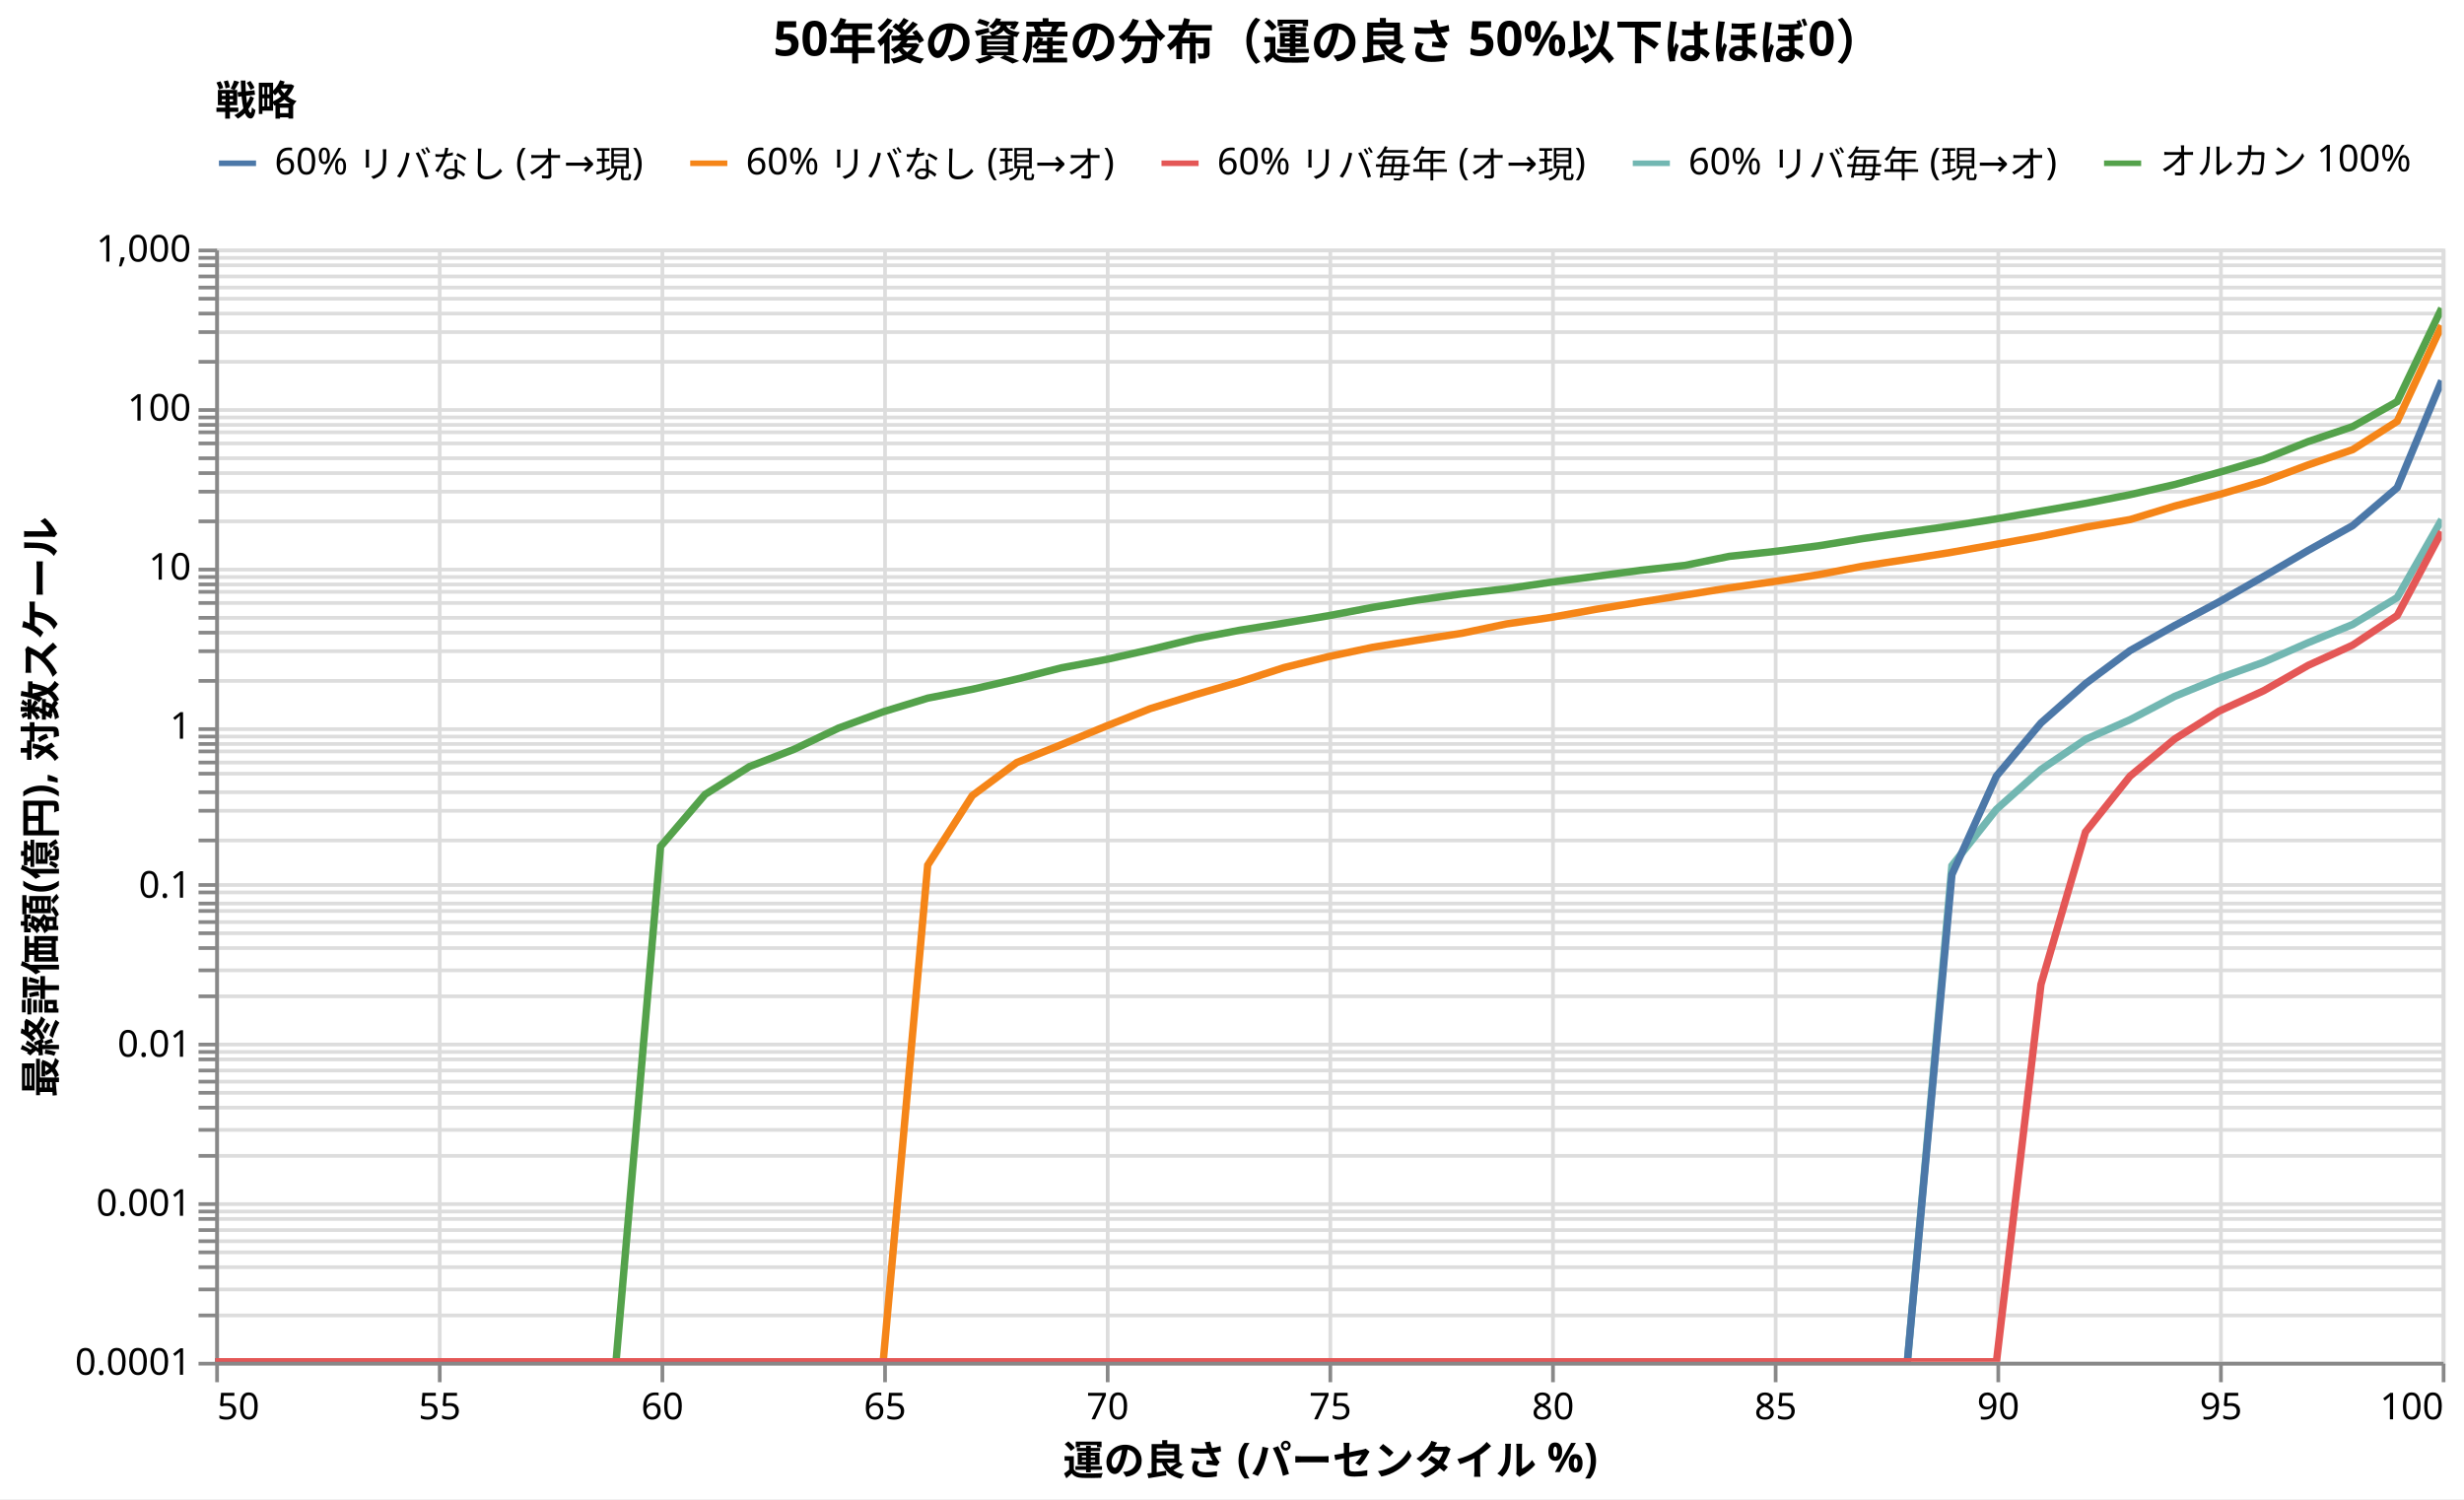
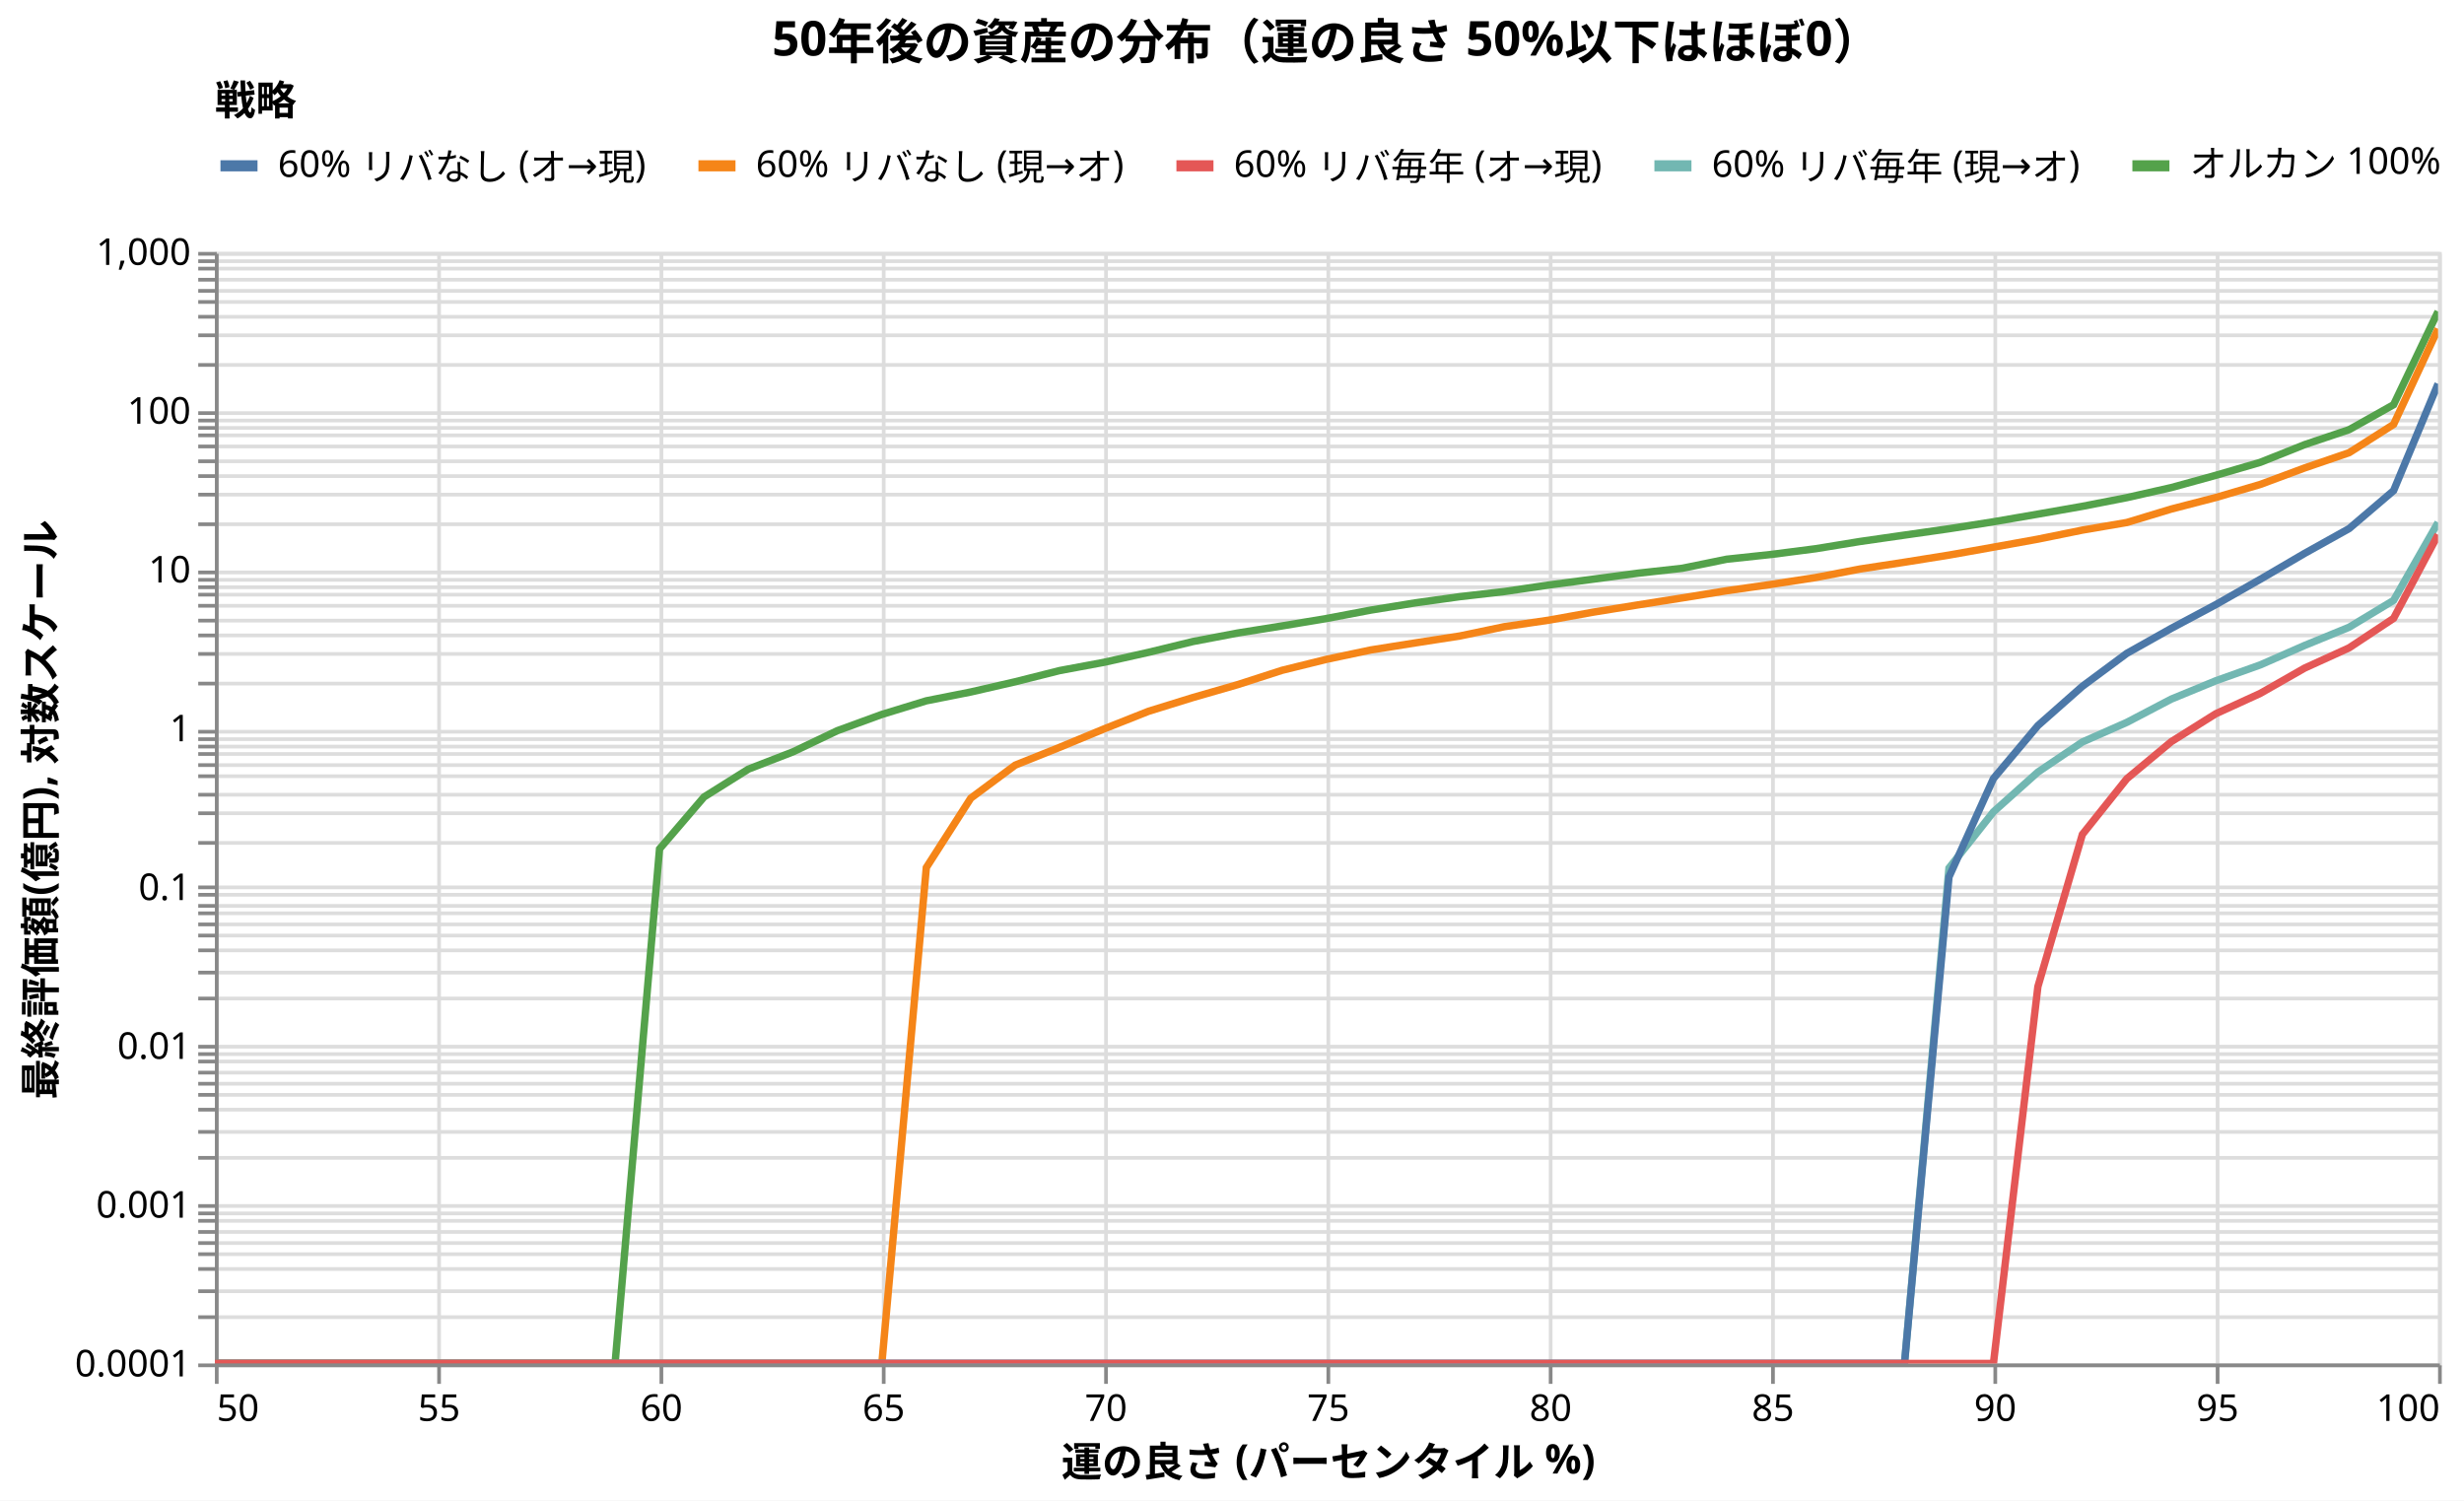
- <svg xmlns="http://www.w3.org/2000/svg" version="1.1" class="marks" width="664" height="404" viewBox="0 0 664 404">
-   <rect width="664" height="404" fill="white" />
-   <g fill="none" stroke-miterlimit="10" transform="translate(58,67)">
+ <svg xmlns="http://www.w3.org/2000/svg" version="1.1" class="marks" width="665" height="405" viewBox="0 0 665 405">
+   <rect width="665" height="405" fill="white" />
+   <g fill="none" stroke-miterlimit="10" transform="translate(58,68)">
    <g class="mark-group role-frame root" role="graphics-object" aria-roledescription="group mark container">
      <g transform="translate(0,0)">
        <path class="background" aria-hidden="true" d="M0.5,0.5h600v300h-600Z" stroke="#ddd" />
        <g>
          <g class="mark-group role-axis" aria-hidden="true">
            <g transform="translate(0.5,300.5)">
              <path class="background" aria-hidden="true" d="M0,0h0v0h0Z" pointer-events="none" />
              <g>
                <g class="mark-rule role-axis-grid" pointer-events="none">
                  <line transform="translate(0,-300)" x2="0" y2="300" stroke="#ddd" stroke-width="1" opacity="1" />
                  <line transform="translate(60,-300)" x2="0" y2="300" stroke="#ddd" stroke-width="1" opacity="1" />
                  <line transform="translate(120,-300)" x2="0" y2="300" stroke="#ddd" stroke-width="1" opacity="1" />
                  <line transform="translate(180,-300)" x2="0" y2="300" stroke="#ddd" stroke-width="1" opacity="1" />
                  <line transform="translate(240,-300)" x2="0" y2="300" stroke="#ddd" stroke-width="1" opacity="1" />
                  <line transform="translate(300,-300)" x2="0" y2="300" stroke="#ddd" stroke-width="1" opacity="1" />
                  <line transform="translate(360,-300)" x2="0" y2="300" stroke="#ddd" stroke-width="1" opacity="1" />
                  <line transform="translate(420,-300)" x2="0" y2="300" stroke="#ddd" stroke-width="1" opacity="1" />
                  <line transform="translate(480,-300)" x2="0" y2="300" stroke="#ddd" stroke-width="1" opacity="1" />
                  <line transform="translate(540,-300)" x2="0" y2="300" stroke="#ddd" stroke-width="1" opacity="1" />
                  <line transform="translate(600,-300)" x2="0" y2="300" stroke="#ddd" stroke-width="1" opacity="1" />
                </g>
              </g>
              <path class="foreground" aria-hidden="true" d="" pointer-events="none" display="none" />
            </g>
          </g>
          <g class="mark-group role-axis" aria-hidden="true">
            <g transform="translate(0.5,0.5)">
              <path class="background" aria-hidden="true" d="M0,0h0v0h0Z" pointer-events="none" />
              <g>
                <g class="mark-rule role-axis-grid" pointer-events="none">
                  <line transform="translate(0,300)" x2="600" y2="0" stroke="#ddd" stroke-width="1" opacity="1" />
                  <line transform="translate(0,287)" x2="600" y2="0" stroke="#ddd" stroke-width="1" opacity="1" />
                  <line transform="translate(0,280)" x2="600" y2="0" stroke="#ddd" stroke-width="1" opacity="1" />
                  <line transform="translate(0,274)" x2="600" y2="0" stroke="#ddd" stroke-width="1" opacity="1" />
                  <line transform="translate(0,270)" x2="600" y2="0" stroke="#ddd" stroke-width="1" opacity="1" />
                  <line transform="translate(0,267)" x2="600" y2="0" stroke="#ddd" stroke-width="1" opacity="1" />
                  <line transform="translate(0,264)" x2="600" y2="0" stroke="#ddd" stroke-width="1" opacity="1" />
                  <line transform="translate(0,261)" x2="600" y2="0" stroke="#ddd" stroke-width="1" opacity="1" />
                  <line transform="translate(0,259)" x2="600" y2="0" stroke="#ddd" stroke-width="1" opacity="1" />
                  <line transform="translate(0,257)" x2="600" y2="0" stroke="#ddd" stroke-width="1" opacity="1" />
                  <line transform="translate(0,244)" x2="600" y2="0" stroke="#ddd" stroke-width="1" opacity="1" />
                  <line transform="translate(0,237)" x2="600" y2="0" stroke="#ddd" stroke-width="1" opacity="1" />
                  <line transform="translate(0,231)" x2="600" y2="0" stroke="#ddd" stroke-width="1" opacity="1" />
                  <line transform="translate(0,227)" x2="600" y2="0" stroke="#ddd" stroke-width="1" opacity="1" />
                  <line transform="translate(0,224)" x2="600" y2="0" stroke="#ddd" stroke-width="1" opacity="1" />
                  <line transform="translate(0,221)" x2="600" y2="0" stroke="#ddd" stroke-width="1" opacity="1" />
                  <line transform="translate(0,218)" x2="600" y2="0" stroke="#ddd" stroke-width="1" opacity="1" />
                  <line transform="translate(0,216)" x2="600" y2="0" stroke="#ddd" stroke-width="1" opacity="1" />
                  <line transform="translate(0,214)" x2="600" y2="0" stroke="#ddd" stroke-width="1" opacity="1" />
                  <line transform="translate(0,201)" x2="600" y2="0" stroke="#ddd" stroke-width="1" opacity="1" />
                  <line transform="translate(0,194)" x2="600" y2="0" stroke="#ddd" stroke-width="1" opacity="1" />
                  <line transform="translate(0,188)" x2="600" y2="0" stroke="#ddd" stroke-width="1" opacity="1" />
                  <line transform="translate(0,184)" x2="600" y2="0" stroke="#ddd" stroke-width="1" opacity="1" />
                  <line transform="translate(0,181)" x2="600" y2="0" stroke="#ddd" stroke-width="1" opacity="1" />
                  <line transform="translate(0,178)" x2="600" y2="0" stroke="#ddd" stroke-width="1" opacity="1" />
                  <line transform="translate(0,176)" x2="600" y2="0" stroke="#ddd" stroke-width="1" opacity="1" />
                  <line transform="translate(0,173)" x2="600" y2="0" stroke="#ddd" stroke-width="1" opacity="1" />
                  <line transform="translate(0,171)" x2="600" y2="0" stroke="#ddd" stroke-width="1" opacity="1" />
                  <line transform="translate(0,159)" x2="600" y2="0" stroke="#ddd" stroke-width="1" opacity="1" />
                  <line transform="translate(0,151)" x2="600" y2="0" stroke="#ddd" stroke-width="1" opacity="1" />
                  <line transform="translate(0,146)" x2="600" y2="0" stroke="#ddd" stroke-width="1" opacity="1" />
                  <line transform="translate(0,141)" x2="600" y2="0" stroke="#ddd" stroke-width="1" opacity="1" />
                  <line transform="translate(0,138)" x2="600" y2="0" stroke="#ddd" stroke-width="1" opacity="1" />
                  <line transform="translate(0,135)" x2="600" y2="0" stroke="#ddd" stroke-width="1" opacity="1" />
                  <line transform="translate(0,133)" x2="600" y2="0" stroke="#ddd" stroke-width="1" opacity="1" />
                  <line transform="translate(0,131)" x2="600" y2="0" stroke="#ddd" stroke-width="1" opacity="1" />
                  <line transform="translate(0,129)" x2="600" y2="0" stroke="#ddd" stroke-width="1" opacity="1" />
                  <line transform="translate(0,116)" x2="600" y2="0" stroke="#ddd" stroke-width="1" opacity="1" />
                  <line transform="translate(0,108)" x2="600" y2="0" stroke="#ddd" stroke-width="1" opacity="1" />
                  <line transform="translate(0,103)" x2="600" y2="0" stroke="#ddd" stroke-width="1" opacity="1" />
                  <line transform="translate(0,99)" x2="600" y2="0" stroke="#ddd" stroke-width="1" opacity="1" />
                  <line transform="translate(0,95)" x2="600" y2="0" stroke="#ddd" stroke-width="1" opacity="1" />
                  <line transform="translate(0,92)" x2="600" y2="0" stroke="#ddd" stroke-width="1" opacity="1" />
                  <line transform="translate(0,90)" x2="600" y2="0" stroke="#ddd" stroke-width="1" opacity="1" />
                  <line transform="translate(0,88)" x2="600" y2="0" stroke="#ddd" stroke-width="1" opacity="1" />
                  <line transform="translate(0,86)" x2="600" y2="0" stroke="#ddd" stroke-width="1" opacity="1" />
                  <line transform="translate(0,73)" x2="600" y2="0" stroke="#ddd" stroke-width="1" opacity="1" />
                  <line transform="translate(0,65)" x2="600" y2="0" stroke="#ddd" stroke-width="1" opacity="1" />
                  <line transform="translate(0,60)" x2="600" y2="0" stroke="#ddd" stroke-width="1" opacity="1" />
                  <line transform="translate(0,56)" x2="600" y2="0" stroke="#ddd" stroke-width="1" opacity="1" />
                  <line transform="translate(0,52)" x2="600" y2="0" stroke="#ddd" stroke-width="1" opacity="1" />
                  <line transform="translate(0,49)" x2="600" y2="0" stroke="#ddd" stroke-width="1" opacity="1" />
                  <line transform="translate(0,47)" x2="600" y2="0" stroke="#ddd" stroke-width="1" opacity="1" />
                  <line transform="translate(0,45)" x2="600" y2="0" stroke="#ddd" stroke-width="1" opacity="1" />
                  <line transform="translate(0,43)" x2="600" y2="0" stroke="#ddd" stroke-width="1" opacity="1" />
                  <line transform="translate(0,30)" x2="600" y2="0" stroke="#ddd" stroke-width="1" opacity="1" />
                  <line transform="translate(0,22)" x2="600" y2="0" stroke="#ddd" stroke-width="1" opacity="1" />
                  <line transform="translate(0,17)" x2="600" y2="0" stroke="#ddd" stroke-width="1" opacity="1" />
                  <line transform="translate(0,13)" x2="600" y2="0" stroke="#ddd" stroke-width="1" opacity="1" />
                  <line transform="translate(0,10)" x2="600" y2="0" stroke="#ddd" stroke-width="1" opacity="1" />
                  <line transform="translate(0,7)" x2="600" y2="0" stroke="#ddd" stroke-width="1" opacity="1" />
                  <line transform="translate(0,4)" x2="600" y2="0" stroke="#ddd" stroke-width="1" opacity="1" />
                  <line transform="translate(0,2)" x2="600" y2="0" stroke="#ddd" stroke-width="1" opacity="1" />
                  <line transform="translate(0,0)" x2="600" y2="0" stroke="#ddd" stroke-width="1" opacity="1" />
                </g>
              </g>
              <path class="foreground" aria-hidden="true" d="" pointer-events="none" display="none" />
            </g>
          </g>
          <g class="mark-group role-axis" role="graphics-symbol" aria-roledescription="axis" aria-label="X-axis titled '運の良さ (パーセンタイル %)' for a linear scale with values from 50 to 100">
            <g transform="translate(0.5,300.5)">
              <path class="background" aria-hidden="true" d="M0,0h0v0h0Z" pointer-events="none" />
              <g>
                <g class="mark-rule role-axis-tick" pointer-events="none">
                  <line transform="translate(0,0)" x2="0" y2="5" stroke="#888" stroke-width="1" opacity="1" />
                  <line transform="translate(60,0)" x2="0" y2="5" stroke="#888" stroke-width="1" opacity="1" />
                  <line transform="translate(120,0)" x2="0" y2="5" stroke="#888" stroke-width="1" opacity="1" />
                  <line transform="translate(180,0)" x2="0" y2="5" stroke="#888" stroke-width="1" opacity="1" />
                  <line transform="translate(240,0)" x2="0" y2="5" stroke="#888" stroke-width="1" opacity="1" />
                  <line transform="translate(300,0)" x2="0" y2="5" stroke="#888" stroke-width="1" opacity="1" />
                  <line transform="translate(360,0)" x2="0" y2="5" stroke="#888" stroke-width="1" opacity="1" />
                  <line transform="translate(420,0)" x2="0" y2="5" stroke="#888" stroke-width="1" opacity="1" />
                  <line transform="translate(480,0)" x2="0" y2="5" stroke="#888" stroke-width="1" opacity="1" />
                  <line transform="translate(540,0)" x2="0" y2="5" stroke="#888" stroke-width="1" opacity="1" />
                  <line transform="translate(600,0)" x2="0" y2="5" stroke="#888" stroke-width="1" opacity="1" />
                </g>
                <g class="mark-text role-axis-label" pointer-events="none">
                  <text text-anchor="start" transform="translate(0,15)" font-family="sans-serif" font-size="10px" fill="#000" opacity="1">50</text>
                  <text text-anchor="middle" transform="translate(60,15)" font-family="sans-serif" font-size="10px" fill="#000" opacity="1">55</text>
                  <text text-anchor="middle" transform="translate(120,15)" font-family="sans-serif" font-size="10px" fill="#000" opacity="1">60</text>
                  <text text-anchor="middle" transform="translate(180,15)" font-family="sans-serif" font-size="10px" fill="#000" opacity="1">65</text>
                  <text text-anchor="middle" transform="translate(240,15)" font-family="sans-serif" font-size="10px" fill="#000" opacity="1">70</text>
                  <text text-anchor="middle" transform="translate(300,15)" font-family="sans-serif" font-size="10px" fill="#000" opacity="1">75</text>
                  <text text-anchor="middle" transform="translate(360,15)" font-family="sans-serif" font-size="10px" fill="#000" opacity="1">80</text>
                  <text text-anchor="middle" transform="translate(420,15)" font-family="sans-serif" font-size="10px" fill="#000" opacity="1">85</text>
                  <text text-anchor="middle" transform="translate(480,15)" font-family="sans-serif" font-size="10px" fill="#000" opacity="1">90</text>
                  <text text-anchor="middle" transform="translate(540,15)" font-family="sans-serif" font-size="10px" fill="#000" opacity="1">95</text>
                  <text text-anchor="end" transform="translate(600,15)" font-family="sans-serif" font-size="10px" fill="#000" opacity="1">100</text>
                </g>
                <g class="mark-rule role-axis-domain" pointer-events="none">
                  <line transform="translate(0,0)" x2="600" y2="0" stroke="#888" stroke-width="1" opacity="1" />
                </g>
                <g class="mark-text role-axis-title" pointer-events="none">
                  <text text-anchor="middle" transform="translate(300,30)" font-family="sans-serif" font-size="11px" font-weight="bold" fill="#000" opacity="1">運の良さ (パーセンタイル %)</text>
                </g>
              </g>
              <path class="foreground" aria-hidden="true" d="" pointer-events="none" display="none" />
            </g>
          </g>
          <g class="mark-group role-axis" role="graphics-symbol" aria-roledescription="axis" aria-label="Y-axis titled '最終評価額(億円), 対数スケール' for a log scale with values from 0.0001 to 1,000">
            <g transform="translate(0.5,0.5)">
              <path class="background" aria-hidden="true" d="M0,0h0v0h0Z" pointer-events="none" />
              <g>
                <g class="mark-rule role-axis-tick" pointer-events="none">
                  <line transform="translate(0,300)" x2="-5" y2="0" stroke="#888" stroke-width="1" opacity="1" />
                  <line transform="translate(0,287)" x2="-5" y2="0" stroke="#888" stroke-width="1" opacity="1" />
                  <line transform="translate(0,280)" x2="-5" y2="0" stroke="#888" stroke-width="1" opacity="1" />
                  <line transform="translate(0,274)" x2="-5" y2="0" stroke="#888" stroke-width="1" opacity="1" />
                  <line transform="translate(0,270)" x2="-5" y2="0" stroke="#888" stroke-width="1" opacity="1" />
                  <line transform="translate(0,267)" x2="-5" y2="0" stroke="#888" stroke-width="1" opacity="1" />
                  <line transform="translate(0,264)" x2="-5" y2="0" stroke="#888" stroke-width="1" opacity="1" />
                  <line transform="translate(0,261)" x2="-5" y2="0" stroke="#888" stroke-width="1" opacity="1" />
                  <line transform="translate(0,259)" x2="-5" y2="0" stroke="#888" stroke-width="1" opacity="1" />
                  <line transform="translate(0,257)" x2="-5" y2="0" stroke="#888" stroke-width="1" opacity="1" />
                  <line transform="translate(0,244)" x2="-5" y2="0" stroke="#888" stroke-width="1" opacity="1" />
                  <line transform="translate(0,237)" x2="-5" y2="0" stroke="#888" stroke-width="1" opacity="1" />
                  <line transform="translate(0,231)" x2="-5" y2="0" stroke="#888" stroke-width="1" opacity="1" />
                  <line transform="translate(0,227)" x2="-5" y2="0" stroke="#888" stroke-width="1" opacity="1" />
                  <line transform="translate(0,224)" x2="-5" y2="0" stroke="#888" stroke-width="1" opacity="1" />
                  <line transform="translate(0,221)" x2="-5" y2="0" stroke="#888" stroke-width="1" opacity="1" />
                  <line transform="translate(0,218)" x2="-5" y2="0" stroke="#888" stroke-width="1" opacity="1" />
                  <line transform="translate(0,216)" x2="-5" y2="0" stroke="#888" stroke-width="1" opacity="1" />
                  <line transform="translate(0,214)" x2="-5" y2="0" stroke="#888" stroke-width="1" opacity="1" />
                  <line transform="translate(0,201)" x2="-5" y2="0" stroke="#888" stroke-width="1" opacity="1" />
                  <line transform="translate(0,194)" x2="-5" y2="0" stroke="#888" stroke-width="1" opacity="1" />
                  <line transform="translate(0,188)" x2="-5" y2="0" stroke="#888" stroke-width="1" opacity="1" />
                  <line transform="translate(0,184)" x2="-5" y2="0" stroke="#888" stroke-width="1" opacity="1" />
                  <line transform="translate(0,181)" x2="-5" y2="0" stroke="#888" stroke-width="1" opacity="1" />
                  <line transform="translate(0,178)" x2="-5" y2="0" stroke="#888" stroke-width="1" opacity="1" />
                  <line transform="translate(0,176)" x2="-5" y2="0" stroke="#888" stroke-width="1" opacity="1" />
                  <line transform="translate(0,173)" x2="-5" y2="0" stroke="#888" stroke-width="1" opacity="1" />
                  <line transform="translate(0,171)" x2="-5" y2="0" stroke="#888" stroke-width="1" opacity="1" />
                  <line transform="translate(0,159)" x2="-5" y2="0" stroke="#888" stroke-width="1" opacity="1" />
                  <line transform="translate(0,151)" x2="-5" y2="0" stroke="#888" stroke-width="1" opacity="1" />
                  <line transform="translate(0,146)" x2="-5" y2="0" stroke="#888" stroke-width="1" opacity="1" />
                  <line transform="translate(0,141)" x2="-5" y2="0" stroke="#888" stroke-width="1" opacity="1" />
                  <line transform="translate(0,138)" x2="-5" y2="0" stroke="#888" stroke-width="1" opacity="1" />
                  <line transform="translate(0,135)" x2="-5" y2="0" stroke="#888" stroke-width="1" opacity="1" />
                  <line transform="translate(0,133)" x2="-5" y2="0" stroke="#888" stroke-width="1" opacity="1" />
                  <line transform="translate(0,131)" x2="-5" y2="0" stroke="#888" stroke-width="1" opacity="1" />
                  <line transform="translate(0,129)" x2="-5" y2="0" stroke="#888" stroke-width="1" opacity="1" />
                  <line transform="translate(0,116)" x2="-5" y2="0" stroke="#888" stroke-width="1" opacity="1" />
                  <line transform="translate(0,108)" x2="-5" y2="0" stroke="#888" stroke-width="1" opacity="1" />
                  <line transform="translate(0,103)" x2="-5" y2="0" stroke="#888" stroke-width="1" opacity="1" />
                  <line transform="translate(0,99)" x2="-5" y2="0" stroke="#888" stroke-width="1" opacity="1" />
                  <line transform="translate(0,95)" x2="-5" y2="0" stroke="#888" stroke-width="1" opacity="1" />
                  <line transform="translate(0,92)" x2="-5" y2="0" stroke="#888" stroke-width="1" opacity="1" />
                  <line transform="translate(0,90)" x2="-5" y2="0" stroke="#888" stroke-width="1" opacity="1" />
                  <line transform="translate(0,88)" x2="-5" y2="0" stroke="#888" stroke-width="1" opacity="1" />
                  <line transform="translate(0,86)" x2="-5" y2="0" stroke="#888" stroke-width="1" opacity="1" />
                  <line transform="translate(0,73)" x2="-5" y2="0" stroke="#888" stroke-width="1" opacity="1" />
                  <line transform="translate(0,65)" x2="-5" y2="0" stroke="#888" stroke-width="1" opacity="1" />
                  <line transform="translate(0,60)" x2="-5" y2="0" stroke="#888" stroke-width="1" opacity="1" />
                  <line transform="translate(0,56)" x2="-5" y2="0" stroke="#888" stroke-width="1" opacity="1" />
                  <line transform="translate(0,52)" x2="-5" y2="0" stroke="#888" stroke-width="1" opacity="1" />
                  <line transform="translate(0,49)" x2="-5" y2="0" stroke="#888" stroke-width="1" opacity="1" />
                  <line transform="translate(0,47)" x2="-5" y2="0" stroke="#888" stroke-width="1" opacity="1" />
                  <line transform="translate(0,45)" x2="-5" y2="0" stroke="#888" stroke-width="1" opacity="1" />
                  <line transform="translate(0,43)" x2="-5" y2="0" stroke="#888" stroke-width="1" opacity="1" />
                  <line transform="translate(0,30)" x2="-5" y2="0" stroke="#888" stroke-width="1" opacity="1" />
                  <line transform="translate(0,22)" x2="-5" y2="0" stroke="#888" stroke-width="1" opacity="1" />
                  <line transform="translate(0,17)" x2="-5" y2="0" stroke="#888" stroke-width="1" opacity="1" />
                  <line transform="translate(0,13)" x2="-5" y2="0" stroke="#888" stroke-width="1" opacity="1" />
                  <line transform="translate(0,10)" x2="-5" y2="0" stroke="#888" stroke-width="1" opacity="1" />
                  <line transform="translate(0,7)" x2="-5" y2="0" stroke="#888" stroke-width="1" opacity="1" />
                  <line transform="translate(0,4)" x2="-5" y2="0" stroke="#888" stroke-width="1" opacity="1" />
                  <line transform="translate(0,2)" x2="-5" y2="0" stroke="#888" stroke-width="1" opacity="1" />
                  <line transform="translate(0,0)" x2="-5" y2="0" stroke="#888" stroke-width="1" opacity="1" />
                </g>
                <g class="mark-text role-axis-label" pointer-events="none">
                  <text text-anchor="end" transform="translate(-7,303)" font-family="sans-serif" font-size="10px" fill="#000" opacity="1">0.0001</text>
                  <text text-anchor="end" transform="translate(-7,290.0987)" font-family="sans-serif" font-size="10px" fill="#000" opacity="1" />
                  <text text-anchor="end" transform="translate(-7,282.5519)" font-family="sans-serif" font-size="10px" fill="#000" opacity="1" />
                  <text text-anchor="end" transform="translate(-7,277.1974)" font-family="sans-serif" font-size="10px" fill="#000" opacity="1" />
                  <text text-anchor="end" transform="translate(-7,273.0441)" font-family="sans-serif" font-size="10px" fill="#000" opacity="1" />
                  <text text-anchor="end" transform="translate(-7,269.6507)" font-family="sans-serif" font-size="10px" fill="#000" opacity="1" />
                  <text text-anchor="end" transform="translate(-7,266.7815)" font-family="sans-serif" font-size="10px" fill="#000" opacity="1" />
                  <text text-anchor="end" transform="translate(-7,264.2961)" font-family="sans-serif" font-size="10px" fill="#000" opacity="1" />
                  <text text-anchor="end" transform="translate(-7,262.1039)" font-family="sans-serif" font-size="10px" fill="#000" opacity="1" />
                  <text text-anchor="end" transform="translate(-7,260.1429)" font-family="sans-serif" font-size="10px" fill="#000" opacity="1">0.001</text>
                  <text text-anchor="end" transform="translate(-7,247.2416)" font-family="sans-serif" font-size="10px" fill="#000" opacity="1" />
                  <text text-anchor="end" transform="translate(-7,239.6948)" font-family="sans-serif" font-size="10px" fill="#000" opacity="1" />
                  <text text-anchor="end" transform="translate(-7,234.3403)" font-family="sans-serif" font-size="10px" fill="#000" opacity="1" />
                  <text text-anchor="end" transform="translate(-7,230.187)" font-family="sans-serif" font-size="10px" fill="#000" opacity="1" />
                  <text text-anchor="end" transform="translate(-7,226.7935)" font-family="sans-serif" font-size="10px" fill="#000" opacity="1" />
                  <text text-anchor="end" transform="translate(-7,223.9244)" font-family="sans-serif" font-size="10px" fill="#000" opacity="1" />
                  <text text-anchor="end" transform="translate(-7,221.439)" font-family="sans-serif" font-size="10px" fill="#000" opacity="1" />
                  <text text-anchor="end" transform="translate(-7,219.2467)" font-family="sans-serif" font-size="10px" fill="#000" opacity="1" />
                  <text text-anchor="end" transform="translate(-7,217.2857)" font-family="sans-serif" font-size="10px" fill="#000" opacity="1">0.01</text>
                  <text text-anchor="end" transform="translate(-7,204.3844)" font-family="sans-serif" font-size="10px" fill="#000" opacity="1" />
                  <text text-anchor="end" transform="translate(-7,196.8377)" font-family="sans-serif" font-size="10px" fill="#000" opacity="1" />
                  <text text-anchor="end" transform="translate(-7,191.4831)" font-family="sans-serif" font-size="10px" fill="#000" opacity="1" />
                  <text text-anchor="end" transform="translate(-7,187.3299)" font-family="sans-serif" font-size="10px" fill="#000" opacity="1" />
                  <text text-anchor="end" transform="translate(-7,183.9364)" font-family="sans-serif" font-size="10px" fill="#000" opacity="1" />
                  <text text-anchor="end" transform="translate(-7,181.0672)" font-family="sans-serif" font-size="10px" fill="#000" opacity="1" />
                  <text text-anchor="end" transform="translate(-7,178.5819)" font-family="sans-serif" font-size="10px" fill="#000" opacity="1" />
                  <text text-anchor="end" transform="translate(-7,176.3896)" font-family="sans-serif" font-size="10px" fill="#000" opacity="1" />
                  <text text-anchor="end" transform="translate(-7,174.4286)" font-family="sans-serif" font-size="10px" fill="#000" opacity="1">0.1</text>
                  <text text-anchor="end" transform="translate(-7,161.5273)" font-family="sans-serif" font-size="10px" fill="#000" opacity="1" />
                  <text text-anchor="end" transform="translate(-7,153.9805)" font-family="sans-serif" font-size="10px" fill="#000" opacity="1" />
                  <text text-anchor="end" transform="translate(-7,148.626)" font-family="sans-serif" font-size="10px" fill="#000" opacity="1" />
                  <text text-anchor="end" transform="translate(-7,144.4727)" font-family="sans-serif" font-size="10px" fill="#000" opacity="1" />
                  <text text-anchor="end" transform="translate(-7,141.0792)" font-family="sans-serif" font-size="10px" fill="#000" opacity="1" />
                  <text text-anchor="end" transform="translate(-7,138.2101)" font-family="sans-serif" font-size="10px" fill="#000" opacity="1" />
                  <text text-anchor="end" transform="translate(-7,135.7247)" font-family="sans-serif" font-size="10px" fill="#000" opacity="1" />
                  <text text-anchor="end" transform="translate(-7,133.5325)" font-family="sans-serif" font-size="10px" fill="#000" opacity="1" />
                  <text text-anchor="end" transform="translate(-7,131.5714)" font-family="sans-serif" font-size="10px" fill="#000" opacity="1">1</text>
                  <text text-anchor="end" transform="translate(-7,118.6701)" font-family="sans-serif" font-size="10px" fill="#000" opacity="1" />
                  <text text-anchor="end" transform="translate(-7,111.1234)" font-family="sans-serif" font-size="10px" fill="#000" opacity="1" />
                  <text text-anchor="end" transform="translate(-7,105.7689)" font-family="sans-serif" font-size="10px" fill="#000" opacity="1" />
                  <text text-anchor="end" transform="translate(-7,101.6156)" font-family="sans-serif" font-size="10px" fill="#000" opacity="1" />
                  <text text-anchor="end" transform="translate(-7,98.22209)" font-family="sans-serif" font-size="10px" fill="#000" opacity="1" />
                  <text text-anchor="end" transform="translate(-7,95.35294)" font-family="sans-serif" font-size="10px" fill="#000" opacity="1" />
                  <text text-anchor="end" transform="translate(-7,92.86757)" font-family="sans-serif" font-size="10px" fill="#000" opacity="1" />
                  <text text-anchor="end" transform="translate(-7,90.67532)" font-family="sans-serif" font-size="10px" fill="#000" opacity="1" />
                  <text text-anchor="end" transform="translate(-7,88.71429)" font-family="sans-serif" font-size="10px" fill="#000" opacity="1">10</text>
                  <text text-anchor="end" transform="translate(-7,75.813)" font-family="sans-serif" font-size="10px" fill="#000" opacity="1" />
                  <text text-anchor="end" transform="translate(-7,68.26623)" font-family="sans-serif" font-size="10px" fill="#000" opacity="1" />
                  <text text-anchor="end" transform="translate(-7,62.91171)" font-family="sans-serif" font-size="10px" fill="#000" opacity="1" />
                  <text text-anchor="end" transform="translate(-7,58.75843)" font-family="sans-serif" font-size="10px" fill="#000" opacity="1" />
                  <text text-anchor="end" transform="translate(-7,55.36495)" font-family="sans-serif" font-size="10px" fill="#000" opacity="1" />
                  <text text-anchor="end" transform="translate(-7,52.4958)" font-family="sans-serif" font-size="10px" fill="#000" opacity="1" />
                  <text text-anchor="end" transform="translate(-7,50.01043)" font-family="sans-serif" font-size="10px" fill="#000" opacity="1" />
                  <text text-anchor="end" transform="translate(-7,47.81818)" font-family="sans-serif" font-size="10px" fill="#000" opacity="1" />
                  <text text-anchor="end" transform="translate(-7,45.85714)" font-family="sans-serif" font-size="10px" fill="#000" opacity="1">100</text>
                  <text text-anchor="end" transform="translate(-7,32.95586)" font-family="sans-serif" font-size="10px" fill="#000" opacity="1" />
                  <text text-anchor="end" transform="translate(-7,25.40909)" font-family="sans-serif" font-size="10px" fill="#000" opacity="1" />
                  <text text-anchor="end" transform="translate(-7,20.05457)" font-family="sans-serif" font-size="10px" fill="#000" opacity="1" />
                  <text text-anchor="end" transform="translate(-7,15.90129)" font-family="sans-serif" font-size="10px" fill="#000" opacity="1" />
                  <text text-anchor="end" transform="translate(-7,12.5078)" font-family="sans-serif" font-size="10px" fill="#000" opacity="1" />
                  <text text-anchor="end" transform="translate(-7,9.638655)" font-family="sans-serif" font-size="10px" fill="#000" opacity="1" />
                  <text text-anchor="end" transform="translate(-7,7.153286)" font-family="sans-serif" font-size="10px" fill="#000" opacity="1" />
                  <text text-anchor="end" transform="translate(-7,4.961035)" font-family="sans-serif" font-size="10px" fill="#000" opacity="1" />
                  <text text-anchor="end" transform="translate(-7,3)" font-family="sans-serif" font-size="10px" fill="#000" opacity="1">1,000</text>
                </g>
                <g class="mark-rule role-axis-domain" pointer-events="none">
                  <line transform="translate(0,300)" x2="0" y2="-300" stroke="#888" stroke-width="1" opacity="1" />
                </g>
                <g class="mark-text role-axis-title" pointer-events="none">
                  <text text-anchor="middle" transform="translate(-41.58594,150) rotate(-90) translate(0,-2)" font-family="sans-serif" font-size="11px" font-weight="bold" fill="#000" opacity="1">最終評価額(億円), 対数スケール</text>
                </g>
              </g>
              <path class="foreground" aria-hidden="true" d="" pointer-events="none" display="none" />
            </g>
          </g>
          <g class="mark-group role-scope pathgroup" role="graphics-object" aria-roledescription="group mark container">
            <g transform="translate(0,0)">
              <path class="background" aria-hidden="true" d="M0,0h600v300h-600Z" />
              <g>
                <g class="mark-line role-mark marks" clip-path="url(#clip1)" role="graphics-object" aria-roledescription="line mark container">
                  <path aria-label="運の良さ (パーセンタイル %): 0; 最終評価額(億円), 対数スケール: 0.0001; Strategy: オルカン 100%; Quantile (%): 0; Final Value (億円): 0.0" role="graphics-symbol" aria-roledescription="line mark" d="M-600,300L-588,300L-576,300L-564,300L-552,300L-540,300L-528,300L-516,300L-504,300L-492,300L-480,300L-468,300L-456,300L-444,300L-432,300L-420,300L-408,300L-396,300L-384,300L-372,300L-360,300L-348,300L-336,300L-324,300L-312,300L-300,300L-288,300L-276,300L-264,300L-252,300L-240,300L-228,300L-216,300L-204,300L-192,300L-180,300L-168,300L-156,300L-144,300L-132,300L-120,300L-108,300L-96,300L-84,300L-72,300L-60,300L-48,300L-36,300L-24,300L-12,300L0,300L12,300L24,300L36,300L48,300L60,300L72,300L84,300L96,300L108,300L120,161.122L132,147.107L144,139.577L156,134.929L168,129.204L180,124.823L192,121.147L204,118.765L216,116.005L228,112.983L240,110.749L252,108.059L264,105.138L276,102.856L288,100.937L300,98.934L312,96.656L324,94.707L336,93.036L348,91.658L360,89.893L372,88.313L384,86.712L396,85.381L408,82.933L420,81.648L432,80.105L444,78.144L456,76.42L468,74.708L480,72.829L492,70.756L504,68.653L516,66.309L528,63.594L540,60.291L552,56.791L564,52.002L576,47.965L588,41.225L600,16.072" stroke="#54a24b" stroke-width="2" />
                </g>
              </g>
              <path class="foreground" aria-hidden="true" d="" display="none" />
            </g>
            <g transform="translate(0,0)">
              <path class="background" aria-hidden="true" d="M0,0h600v300h-600Z" />
              <g>
                <g class="mark-line role-mark marks" clip-path="url(#clip2)" role="graphics-object" aria-roledescription="line mark container">
                  <path aria-label="運の良さ (パーセンタイル %): 0; 最終評価額(億円), 対数スケール: 0.0001; Strategy: 60% リバなし (現→オ); Quantile (%): 0; Final Value (億円): 0.0" role="graphics-symbol" aria-roledescription="line mark" d="M-600,300L-588,300L-576,300L-564,300L-552,300L-540,300L-528,300L-516,300L-504,300L-492,300L-480,300L-468,300L-456,300L-444,300L-432,300L-420,300L-408,300L-396,300L-384,300L-372,300L-360,300L-348,300L-336,300L-324,300L-312,300L-300,300L-288,300L-276,300L-264,300L-252,300L-240,300L-228,300L-216,300L-204,300L-192,300L-180,300L-168,300L-156,300L-144,300L-132,300L-120,300L-108,300L-96,300L-84,300L-72,300L-60,300L-48,300L-36,300L-24,300L-12,300L0,300L12,300L24,300L36,300L48,300L60,300L72,300L84,300L96,300L108,300L120,300L132,300L144,300L156,300L168,300L180,300L192,166.157L204,147.426L216,138.502L228,133.694L240,128.718L252,123.964L264,120.249L276,116.793L288,112.917L300,109.953L312,107.418L324,105.512L336,103.651L348,101.141L360,99.383L372,97.218L384,95.27L396,93.38L408,91.438L420,89.731L432,87.879L444,85.576L456,83.739L468,81.818L480,79.681L492,77.514L504,75.073L516,73.024L528,69.39L540,66.281L552,62.758L564,58.294L576,54.179L588,46.542L600,20.745" stroke="#f58518" stroke-width="2" />
                </g>
              </g>
              <path class="foreground" aria-hidden="true" d="" display="none" />
            </g>
            <g transform="translate(0,0)">
              <path class="background" aria-hidden="true" d="M0,0h600v300h-600Z" />
              <g>
                <g class="mark-line role-mark marks" clip-path="url(#clip3)" role="graphics-object" aria-roledescription="line mark container">
                  <path aria-label="運の良さ (パーセンタイル %): 0; 最終評価額(億円), 対数スケール: 0.0001; Strategy: 60% リバ毎年 (現→オ); Quantile (%): 0; Final Value (億円): 0.0" role="graphics-symbol" aria-roledescription="line mark" d="M-600,300L-588,300L-576,300L-564,300L-552,300L-540,300L-528,300L-516,300L-504,300L-492,300L-480,300L-468,300L-456,300L-444,300L-432,300L-420,300L-408,300L-396,300L-384,300L-372,300L-360,300L-348,300L-336,300L-324,300L-312,300L-300,300L-288,300L-276,300L-264,300L-252,300L-240,300L-228,300L-216,300L-204,300L-192,300L-180,300L-168,300L-156,300L-144,300L-132,300L-120,300L-108,300L-96,300L-84,300L-72,300L-60,300L-48,300L-36,300L-24,300L-12,300L0,300L12,300L24,300L36,300L48,300L60,300L72,300L84,300L96,300L108,300L120,300L132,300L144,300L156,300L168,300L180,300L192,300L204,300L216,300L228,300L240,300L252,300L264,300L276,300L288,300L300,300L312,300L324,300L336,300L348,300L360,300L372,300L384,300L396,300L408,300L420,300L432,300L444,300L456,300L468,166.296L480,151.118L492,140.383L504,132.269L516,126.965L528,120.688L540,115.747L552,111.462L564,106.199L576,101.286L588,94.037L600,73.011" stroke="#72b7b2" stroke-width="2" />
                </g>
              </g>
              <path class="foreground" aria-hidden="true" d="" display="none" />
            </g>
            <g transform="translate(0,0)">
              <path class="background" aria-hidden="true" d="M0,0h600v300h-600Z" />
              <g>
                <g class="mark-line role-mark marks" clip-path="url(#clip4)" role="graphics-object" aria-roledescription="line mark container">
                  <path aria-label="運の良さ (パーセンタイル %): 0; 最終評価額(億円), 対数スケール: 0.0001; Strategy: 60% リバなし (オ→現); Quantile (%): 0; Final Value (億円): 0.0" role="graphics-symbol" aria-roledescription="line mark" d="M-600,300L-588,300L-576,300L-564,300L-552,300L-540,300L-528,300L-516,300L-504,300L-492,300L-480,300L-468,300L-456,300L-444,300L-432,300L-420,300L-408,300L-396,300L-384,300L-372,300L-360,300L-348,300L-336,300L-324,300L-312,300L-300,300L-288,300L-276,300L-264,300L-252,300L-240,300L-228,300L-216,300L-204,300L-192,300L-180,300L-168,300L-156,300L-144,300L-132,300L-120,300L-108,300L-96,300L-84,300L-72,300L-60,300L-48,300L-36,300L-24,300L-12,300L0,300L12,300L24,300L36,300L48,300L60,300L72,300L84,300L96,300L108,300L120,300L132,300L144,300L156,300L168,300L180,300L192,300L204,300L216,300L228,300L240,300L252,300L264,300L276,300L288,300L300,300L312,300L324,300L336,300L348,300L360,300L372,300L384,300L396,300L408,300L420,300L432,300L444,300L456,300L468,168.705L480,142.129L492,127.836L504,117.238L516,108.338L528,101.594L540,95.196L552,88.36L564,81.345L576,74.659L588,64.418L600,35.583" stroke="#4c78a8" stroke-width="2" />
                </g>
              </g>
              <path class="foreground" aria-hidden="true" d="" display="none" />
            </g>
            <g transform="translate(0,0)">
              <path class="background" aria-hidden="true" d="M0,0h600v300h-600Z" />
              <g>
                <g class="mark-line role-mark marks" clip-path="url(#clip5)" role="graphics-object" aria-roledescription="line mark container">
                  <path aria-label="運の良さ (パーセンタイル %): 0; 最終評価額(億円), 対数スケール: 0.0001; Strategy: 60% リバ毎年 (オ→現); Quantile (%): 0; Final Value (億円): 0.0" role="graphics-symbol" aria-roledescription="line mark" d="M-600,300L-588,300L-576,300L-564,300L-552,300L-540,300L-528,300L-516,300L-504,300L-492,300L-480,300L-468,300L-456,300L-444,300L-432,300L-420,300L-408,300L-396,300L-384,300L-372,300L-360,300L-348,300L-336,300L-324,300L-312,300L-300,300L-288,300L-276,300L-264,300L-252,300L-240,300L-228,300L-216,300L-204,300L-192,300L-180,300L-168,300L-156,300L-144,300L-132,300L-120,300L-108,300L-96,300L-84,300L-72,300L-60,300L-48,300L-36,300L-24,300L-12,300L0,300L12,300L24,300L36,300L48,300L60,300L72,300L84,300L96,300L108,300L120,300L132,300L144,300L156,300L168,300L180,300L192,300L204,300L216,300L228,300L240,300L252,300L264,300L276,300L288,300L300,300L312,300L324,300L336,300L348,300L360,300L372,300L384,300L396,300L408,300L420,300L432,300L444,300L456,300L468,300L480,300L492,198.294L504,157.214L516,142.176L528,132.175L540,124.643L552,119.154L564,112.312L576,106.85L588,98.887L600,76.316" stroke="#e45756" stroke-width="2" />
                </g>
              </g>
              <path class="foreground" aria-hidden="true" d="" display="none" />
            </g>
          </g>
          <g class="mark-group role-legend" role="graphics-symbol" aria-roledescription="legend" aria-label="Symbol legend titled '戦略' for stroke color with 5 values: 60% リバなし (オ→現), 60% リバなし (現→オ), 60% リバ毎年 (オ→現), 60% リバ毎年 (現→オ), オルカン 100%">
-             <g transform="translate(0,-45)">
-               <path class="background" aria-hidden="true" d="M0,0h593v27h-593Z" pointer-events="none" />
+             <g transform="translate(0,-46)">
+               <path class="background" aria-hidden="true" d="M0,0h602v28h-602Z" pointer-events="none" />
              <g>
                <g class="mark-group role-legend-entry">
                  <g transform="translate(0,16)">
                    <path class="background" aria-hidden="true" d="M0,0h0v0h0Z" pointer-events="none" />
                    <g>
                      <g class="mark-group role-scope" role="graphics-object" aria-roledescription="group mark container">
-                         <g transform="translate(0,0)">
-                           <path class="background" aria-hidden="true" d="M0,0h115.36v11h-115.36Z" pointer-events="none" opacity="1" />
+                         <g transform="translate(0,0.25)">
+                           <path class="background" aria-hidden="true" d="M0,0h116.36v11.5h-116.36Z" pointer-events="none" opacity="1" />
                          <g>
                            <g class="mark-symbol role-legend-symbol" pointer-events="none">
-                               <path transform="translate(6,6)" d="M-5,0L5,0" stroke="#4c78a8" stroke-width="1.5" opacity="1" />
+                               <path transform="translate(6.5,6.5)" d="M-5,0L5,0" stroke="#4c78a8" stroke-width="3" opacity="1" />
                            </g>
                            <g class="mark-text role-legend-label" pointer-events="none">
-                               <text text-anchor="start" transform="translate(16,9)" font-family="sans-serif" font-size="10px" fill="#000" opacity="1">60% リバなし (オ→現)</text>
+                               <text text-anchor="start" transform="translate(17,9.5)" font-family="sans-serif" font-size="10px" fill="#000" opacity="1">60% リバなし (オ→現)</text>
                            </g>
                          </g>
                          <path class="foreground" aria-hidden="true" d="" pointer-events="none" display="none" />
                        </g>
-                         <g transform="translate(127,0)">
-                           <path class="background" aria-hidden="true" d="M0,0h115.36v11h-115.36Z" pointer-events="none" opacity="1" />
+                         <g transform="translate(129,0.25)">
+                           <path class="background" aria-hidden="true" d="M0,0h116.36v11.5h-116.36Z" pointer-events="none" opacity="1" />
                          <g>
                            <g class="mark-symbol role-legend-symbol" pointer-events="none">
-                               <path transform="translate(6,6)" d="M-5,0L5,0" stroke="#f58518" stroke-width="1.5" opacity="1" />
+                               <path transform="translate(6.5,6.5)" d="M-5,0L5,0" stroke="#f58518" stroke-width="3" opacity="1" />
                            </g>
                            <g class="mark-text role-legend-label" pointer-events="none">
-                               <text text-anchor="start" transform="translate(16,9)" font-family="sans-serif" font-size="10px" fill="#000" opacity="1">60% リバなし (現→オ)</text>
+                               <text text-anchor="start" transform="translate(17,9.5)" font-family="sans-serif" font-size="10px" fill="#000" opacity="1">60% リバなし (現→オ)</text>
                            </g>
                          </g>
                          <path class="foreground" aria-hidden="true" d="" pointer-events="none" display="none" />
                        </g>
-                         <g transform="translate(254,0)">
-                           <path class="background" aria-hidden="true" d="M0,0h115.36v11h-115.36Z" pointer-events="none" opacity="1" />
+                         <g transform="translate(258,0.25)">
+                           <path class="background" aria-hidden="true" d="M0,0h116.36v11.5h-116.36Z" pointer-events="none" opacity="1" />
                          <g>
                            <g class="mark-symbol role-legend-symbol" pointer-events="none">
-                               <path transform="translate(6,6)" d="M-5,0L5,0" stroke="#e45756" stroke-width="1.5" opacity="1" />
+                               <path transform="translate(6.5,6.5)" d="M-5,0L5,0" stroke="#e45756" stroke-width="3" opacity="1" />
                            </g>
                            <g class="mark-text role-legend-label" pointer-events="none">
-                               <text text-anchor="start" transform="translate(16,9)" font-family="sans-serif" font-size="10px" fill="#000" opacity="1">60% リバ毎年 (オ→現)</text>
+                               <text text-anchor="start" transform="translate(17,9.5)" font-family="sans-serif" font-size="10px" fill="#000" opacity="1">60% リバ毎年 (オ→現)</text>
                            </g>
                          </g>
                          <path class="foreground" aria-hidden="true" d="" pointer-events="none" display="none" />
                        </g>
-                         <g transform="translate(381,0)">
-                           <path class="background" aria-hidden="true" d="M0,0h115.36v11h-115.36Z" pointer-events="none" opacity="1" />
+                         <g transform="translate(387,0.25)">
+                           <path class="background" aria-hidden="true" d="M0,0h116.36v11.5h-116.36Z" pointer-events="none" opacity="1" />
                          <g>
                            <g class="mark-symbol role-legend-symbol" pointer-events="none">
-                               <path transform="translate(6,6)" d="M-5,0L5,0" stroke="#72b7b2" stroke-width="1.5" opacity="1" />
+                               <path transform="translate(6.5,6.5)" d="M-5,0L5,0" stroke="#72b7b2" stroke-width="3" opacity="1" />
                            </g>
                            <g class="mark-text role-legend-label" pointer-events="none">
-                               <text text-anchor="start" transform="translate(16,9)" font-family="sans-serif" font-size="10px" fill="#000" opacity="1">60% リバ毎年 (現→オ)</text>
+                               <text text-anchor="start" transform="translate(17,9.5)" font-family="sans-serif" font-size="10px" fill="#000" opacity="1">60% リバ毎年 (現→オ)</text>
                            </g>
                          </g>
                          <path class="foreground" aria-hidden="true" d="" pointer-events="none" display="none" />
                        </g>
-                         <g transform="translate(508,0)">
-                           <path class="background" aria-hidden="true" d="M0,0h84.354v11h-84.354Z" pointer-events="none" opacity="1" />
+                         <g transform="translate(516,0.25)">
+                           <path class="background" aria-hidden="true" d="M0,0h85.354v11.5h-85.354Z" pointer-events="none" opacity="1" />
                          <g>
                            <g class="mark-symbol role-legend-symbol" pointer-events="none">
-                               <path transform="translate(6,6)" d="M-5,0L5,0" stroke="#54a24b" stroke-width="1.5" opacity="1" />
+                               <path transform="translate(6.5,6.5)" d="M-5,0L5,0" stroke="#54a24b" stroke-width="3" opacity="1" />
                            </g>
                            <g class="mark-text role-legend-label" pointer-events="none">
-                               <text text-anchor="start" transform="translate(16,9)" font-family="sans-serif" font-size="10px" fill="#000" opacity="1">オルカン 100%</text>
+                               <text text-anchor="start" transform="translate(17,9.5)" font-family="sans-serif" font-size="10px" fill="#000" opacity="1">オルカン 100%</text>
                            </g>
                          </g>
                          <path class="foreground" aria-hidden="true" d="" pointer-events="none" display="none" />
                        </g>
                      </g>
                    </g>
                    <path class="foreground" aria-hidden="true" d="" pointer-events="none" display="none" />
                  </g>
                </g>
                <g class="mark-text role-legend-title" pointer-events="none">
                  <text text-anchor="start" transform="translate(0,9)" font-family="sans-serif" font-size="11px" font-weight="bold" fill="#000" opacity="1">戦略</text>
                </g>
              </g>
              <path class="foreground" aria-hidden="true" d="" pointer-events="none" display="none" />
            </g>
          </g>
          <g class="mark-group role-title">
-             <g transform="translate(300,-62)">
+             <g transform="translate(300,-63)">
              <path class="background" aria-hidden="true" d="M0,0h0v0h0Z" pointer-events="none" />
              <g>
                <g class="mark-text role-title-text" role="graphics-symbol" aria-roledescription="title" aria-label="Title text '50年後の資産の分布（運の良さ 50%以下はほぼ0）'" pointer-events="none">
                  <text text-anchor="middle" transform="translate(0,10)" font-family="sans-serif" font-size="13px" font-weight="bold" fill="#000" opacity="1">50年後の資産の分布（運の良さ 50%以下はほぼ0）</text>
                </g>
              </g>
              <path class="foreground" aria-hidden="true" d="" pointer-events="none" display="none" />
            </g>
          </g>
        </g>
        <path class="foreground" aria-hidden="true" d="" display="none" />
      </g>
    </g>
  </g>
  <defs>
    <clipPath id="clip1">
      <rect x="0" y="0" width="600" height="300" />
    </clipPath>
    <clipPath id="clip2">
      <rect x="0" y="0" width="600" height="300" />
    </clipPath>
    <clipPath id="clip3">
      <rect x="0" y="0" width="600" height="300" />
    </clipPath>
    <clipPath id="clip4">
      <rect x="0" y="0" width="600" height="300" />
    </clipPath>
    <clipPath id="clip5">
      <rect x="0" y="0" width="600" height="300" />
    </clipPath>
  </defs>
</svg>
